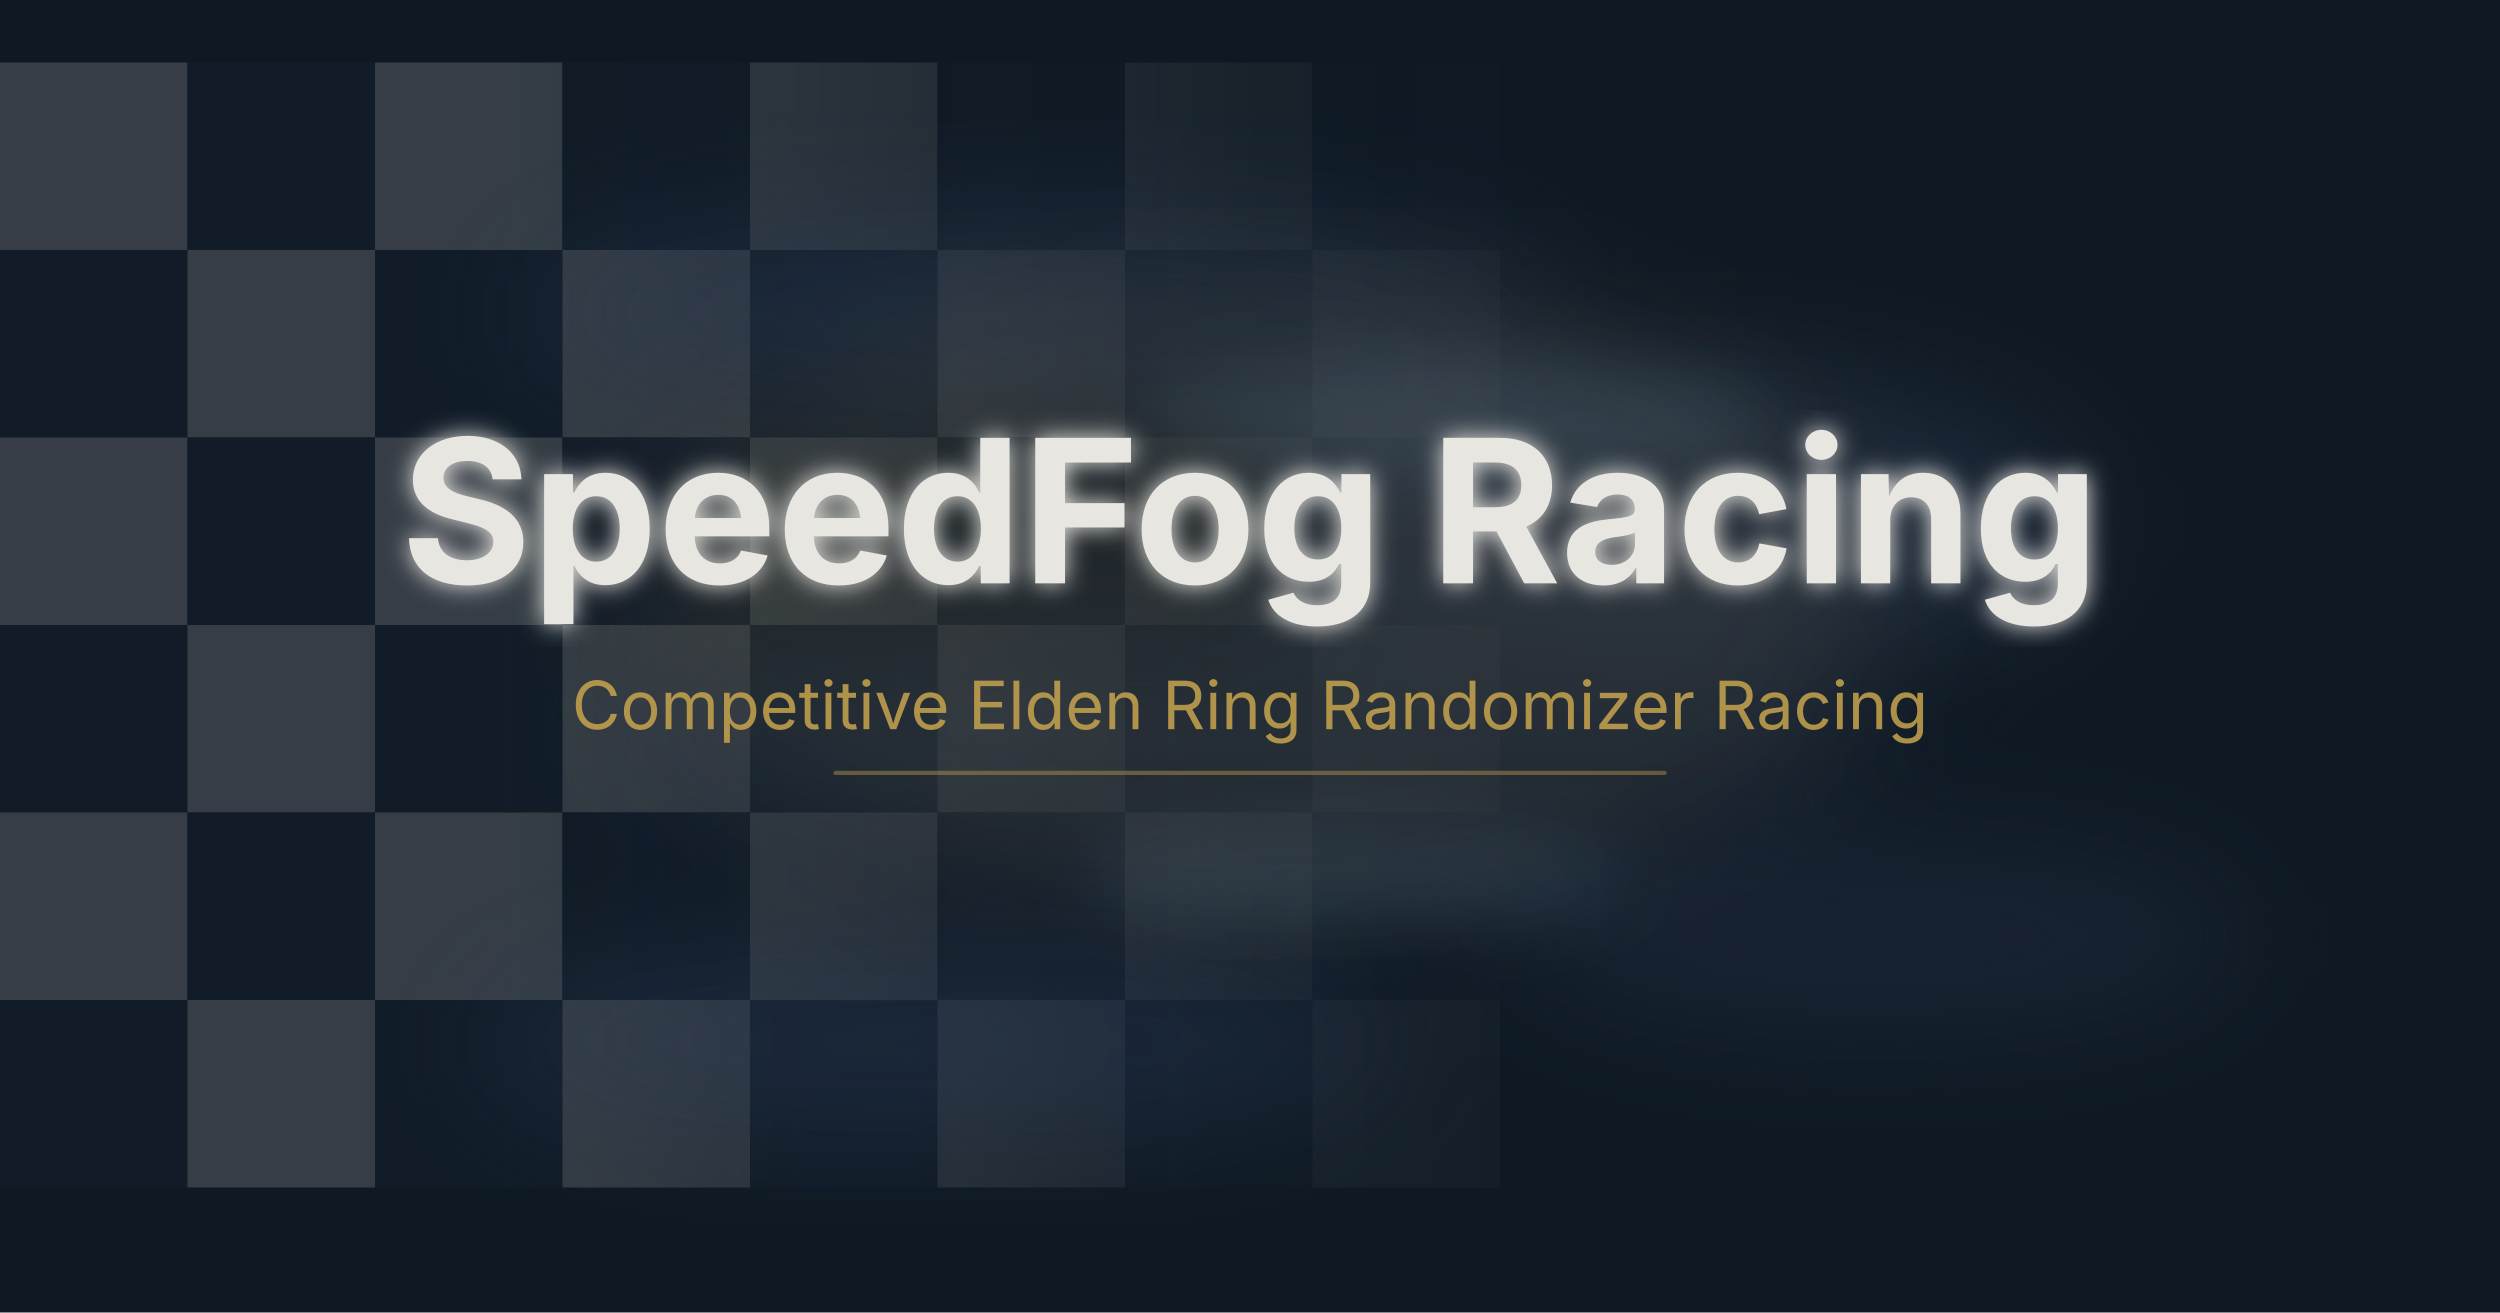
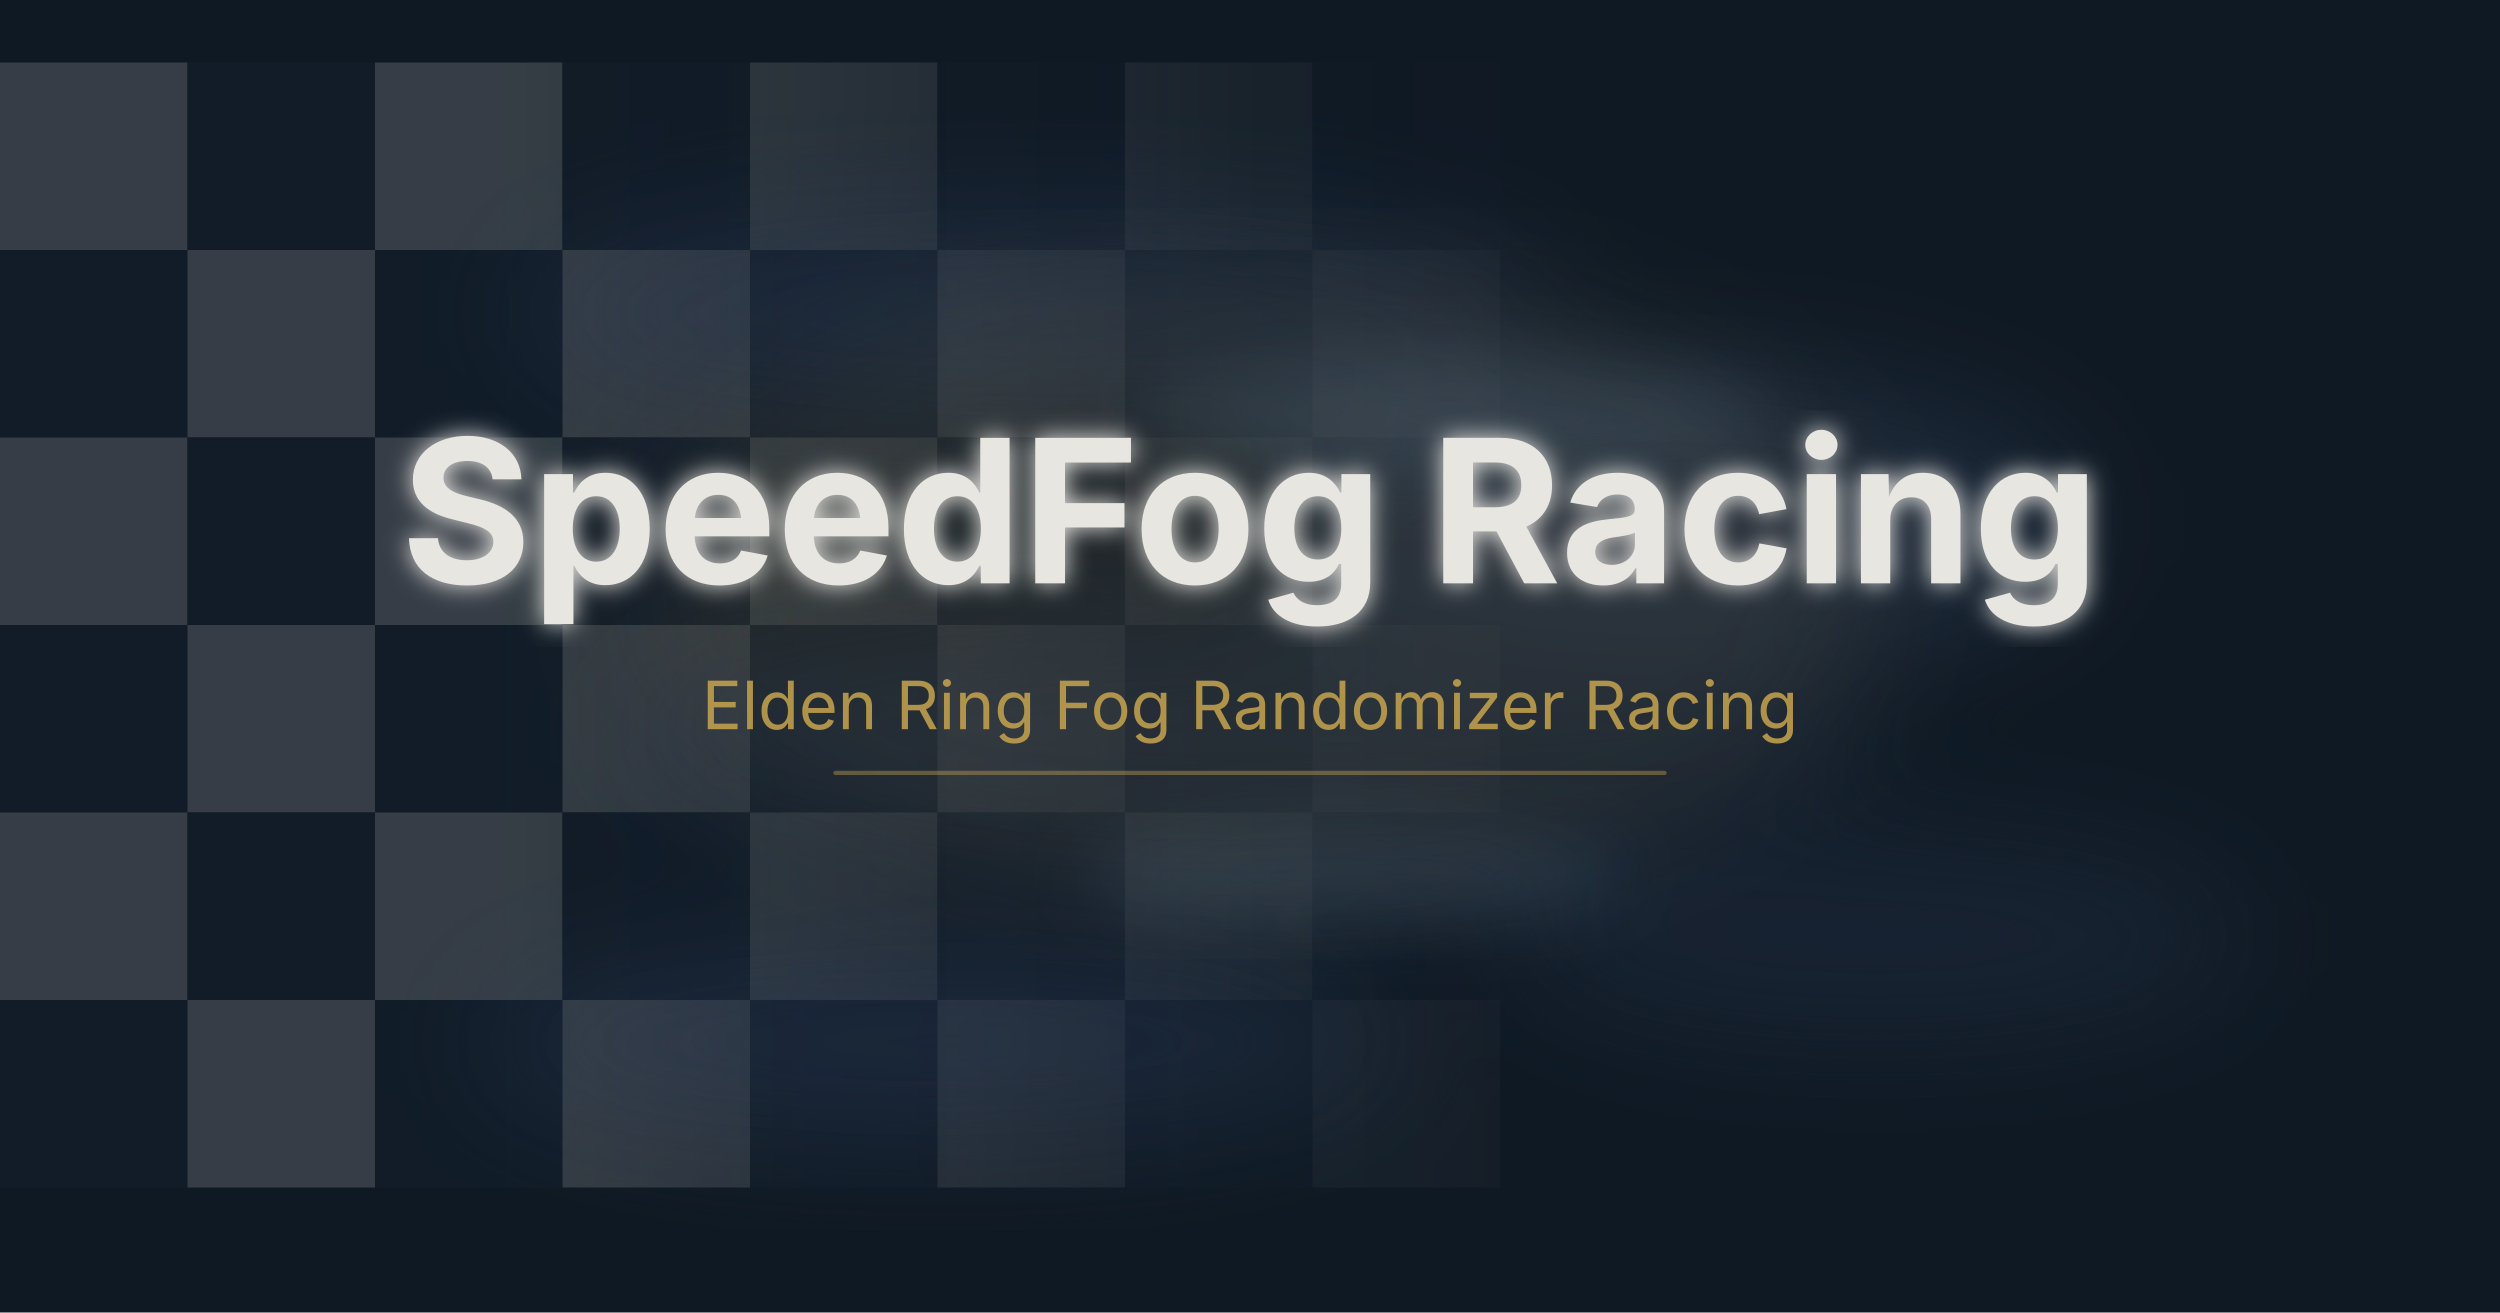
<svg xmlns="http://www.w3.org/2000/svg" viewBox="0 0 1200 630" width="1200" height="630">
  <defs>
    <linearGradient id="fogFade" x1="0" y1="0" x2="1" y2="0">
      <stop offset="0%" stop-color="white" />
      <stop offset="20%" stop-color="white" />
      <stop offset="50%" stop-color="white" stop-opacity="0.25" />
      <stop offset="75%" stop-color="white" stop-opacity="0" />
    </linearGradient>
    <mask id="dissolve">
      <rect width="1200" height="630" fill="url(#fogFade)" />
    </mask>
    <filter id="fogBlur">
      <feGaussianBlur stdDeviation="30" />
    </filter>
    <filter id="fogBlurLight">
      <feGaussianBlur stdDeviation="16" />
    </filter>
    <filter id="textGlow">
      <feGaussianBlur stdDeviation="6" result="blur" />
      <feMerge>
        <feMergeNode in="blur" />
        <feMergeNode in="SourceGraphic" />
      </feMerge>
    </filter>
  </defs>
  <rect width="1200" height="630" fill="#0f1923" />
  <g mask="url(#dissolve)" opacity="0.18">
    <rect x="0" y="30" width="90" height="90" fill="#e8e6e1" />
    <rect x="90" y="30" width="90" height="90" fill="#1c2a3f" />
    <rect x="180" y="30" width="90" height="90" fill="#e8e6e1" />
    <rect x="270" y="30" width="90" height="90" fill="#1c2a3f" />
    <rect x="360" y="30" width="90" height="90" fill="#e8e6e1" />
    <rect x="450" y="30" width="90" height="90" fill="#1c2a3f" />
    <rect x="540" y="30" width="90" height="90" fill="#e8e6e1" />
    <rect x="630" y="30" width="90" height="90" fill="#1c2a3f" />
    <rect x="0" y="120" width="90" height="90" fill="#1c2a3f" />
    <rect x="90" y="120" width="90" height="90" fill="#e8e6e1" />
    <rect x="180" y="120" width="90" height="90" fill="#1c2a3f" />
    <rect x="270" y="120" width="90" height="90" fill="#e8e6e1" />
    <rect x="360" y="120" width="90" height="90" fill="#1c2a3f" />
    <rect x="450" y="120" width="90" height="90" fill="#e8e6e1" />
    <rect x="540" y="120" width="90" height="90" fill="#1c2a3f" />
    <rect x="630" y="120" width="90" height="90" fill="#e8e6e1" />
    <rect x="0" y="210" width="90" height="90" fill="#e8e6e1" />
    <rect x="90" y="210" width="90" height="90" fill="#1c2a3f" />
    <rect x="180" y="210" width="90" height="90" fill="#e8e6e1" />
    <rect x="270" y="210" width="90" height="90" fill="#1c2a3f" />
    <rect x="360" y="210" width="90" height="90" fill="#e8e6e1" />
    <rect x="450" y="210" width="90" height="90" fill="#1c2a3f" />
    <rect x="540" y="210" width="90" height="90" fill="#e8e6e1" />
    <rect x="630" y="210" width="90" height="90" fill="#1c2a3f" />
    <rect x="0" y="300" width="90" height="90" fill="#1c2a3f" />
    <rect x="90" y="300" width="90" height="90" fill="#e8e6e1" />
    <rect x="180" y="300" width="90" height="90" fill="#1c2a3f" />
    <rect x="270" y="300" width="90" height="90" fill="#e8e6e1" />
    <rect x="360" y="300" width="90" height="90" fill="#1c2a3f" />
    <rect x="450" y="300" width="90" height="90" fill="#e8e6e1" />
    <rect x="540" y="300" width="90" height="90" fill="#1c2a3f" />
    <rect x="630" y="300" width="90" height="90" fill="#e8e6e1" />
    <rect x="0" y="390" width="90" height="90" fill="#e8e6e1" />
    <rect x="90" y="390" width="90" height="90" fill="#1c2a3f" />
    <rect x="180" y="390" width="90" height="90" fill="#e8e6e1" />
    <rect x="270" y="390" width="90" height="90" fill="#1c2a3f" />
    <rect x="360" y="390" width="90" height="90" fill="#e8e6e1" />
    <rect x="450" y="390" width="90" height="90" fill="#1c2a3f" />
    <rect x="540" y="390" width="90" height="90" fill="#e8e6e1" />
    <rect x="630" y="390" width="90" height="90" fill="#1c2a3f" />
    <rect x="0" y="480" width="90" height="90" fill="#1c2a3f" />
    <rect x="90" y="480" width="90" height="90" fill="#e8e6e1" />
    <rect x="180" y="480" width="90" height="90" fill="#1c2a3f" />
    <rect x="270" y="480" width="90" height="90" fill="#e8e6e1" />
    <rect x="360" y="480" width="90" height="90" fill="#1c2a3f" />
    <rect x="450" y="480" width="90" height="90" fill="#e8e6e1" />
    <rect x="540" y="480" width="90" height="90" fill="#1c2a3f" />
    <rect x="630" y="480" width="90" height="90" fill="#e8e6e1" />
  </g>
  <g filter="url(#fogBlur)" opacity="0.35">
    <ellipse cx="500" cy="150" rx="250" ry="50" fill="#2d4060" />
    <ellipse cx="600" cy="350" rx="300" ry="60" fill="#253550" />
    <ellipse cx="450" cy="500" rx="220" ry="45" fill="#2d4060" />
    <ellipse cx="800" cy="250" rx="200" ry="70" fill="#374a66" />
    <ellipse cx="900" cy="450" rx="180" ry="50" fill="#253550" />
  </g>
  <g filter="url(#fogBlurLight)" opacity="0.2">
    <ellipse cx="700" cy="200" rx="150" ry="30" fill="#5a7a9a" />
    <ellipse cx="650" cy="420" rx="130" ry="25" fill="#5a7a9a" />
  </g>
  <g filter="url(#fogBlur)" opacity="0.08">
    <ellipse cx="600" cy="280" rx="300" ry="150" fill="#c8a44e" />
  </g>
  <text x="600" y="280" text-anchor="middle" font-family="Inter, sans-serif" font-weight="bold" font-size="96" fill="#e8e6e1" filter="url(#textGlow)">
    SpeedFog Racing
  </text>
  <text x="600" y="350" text-anchor="middle" font-family="Inter, sans-serif" font-weight="normal" font-size="32" fill="#c8a44e" opacity="0.85">
-     Competitive Elden Ring Randomizer Racing
+     Elden Ring Fog Randomizer Racing
  </text>
  <rect x="400" y="370" width="400" height="2" rx="1" fill="#c8a44e" opacity="0.4" />
</svg>
